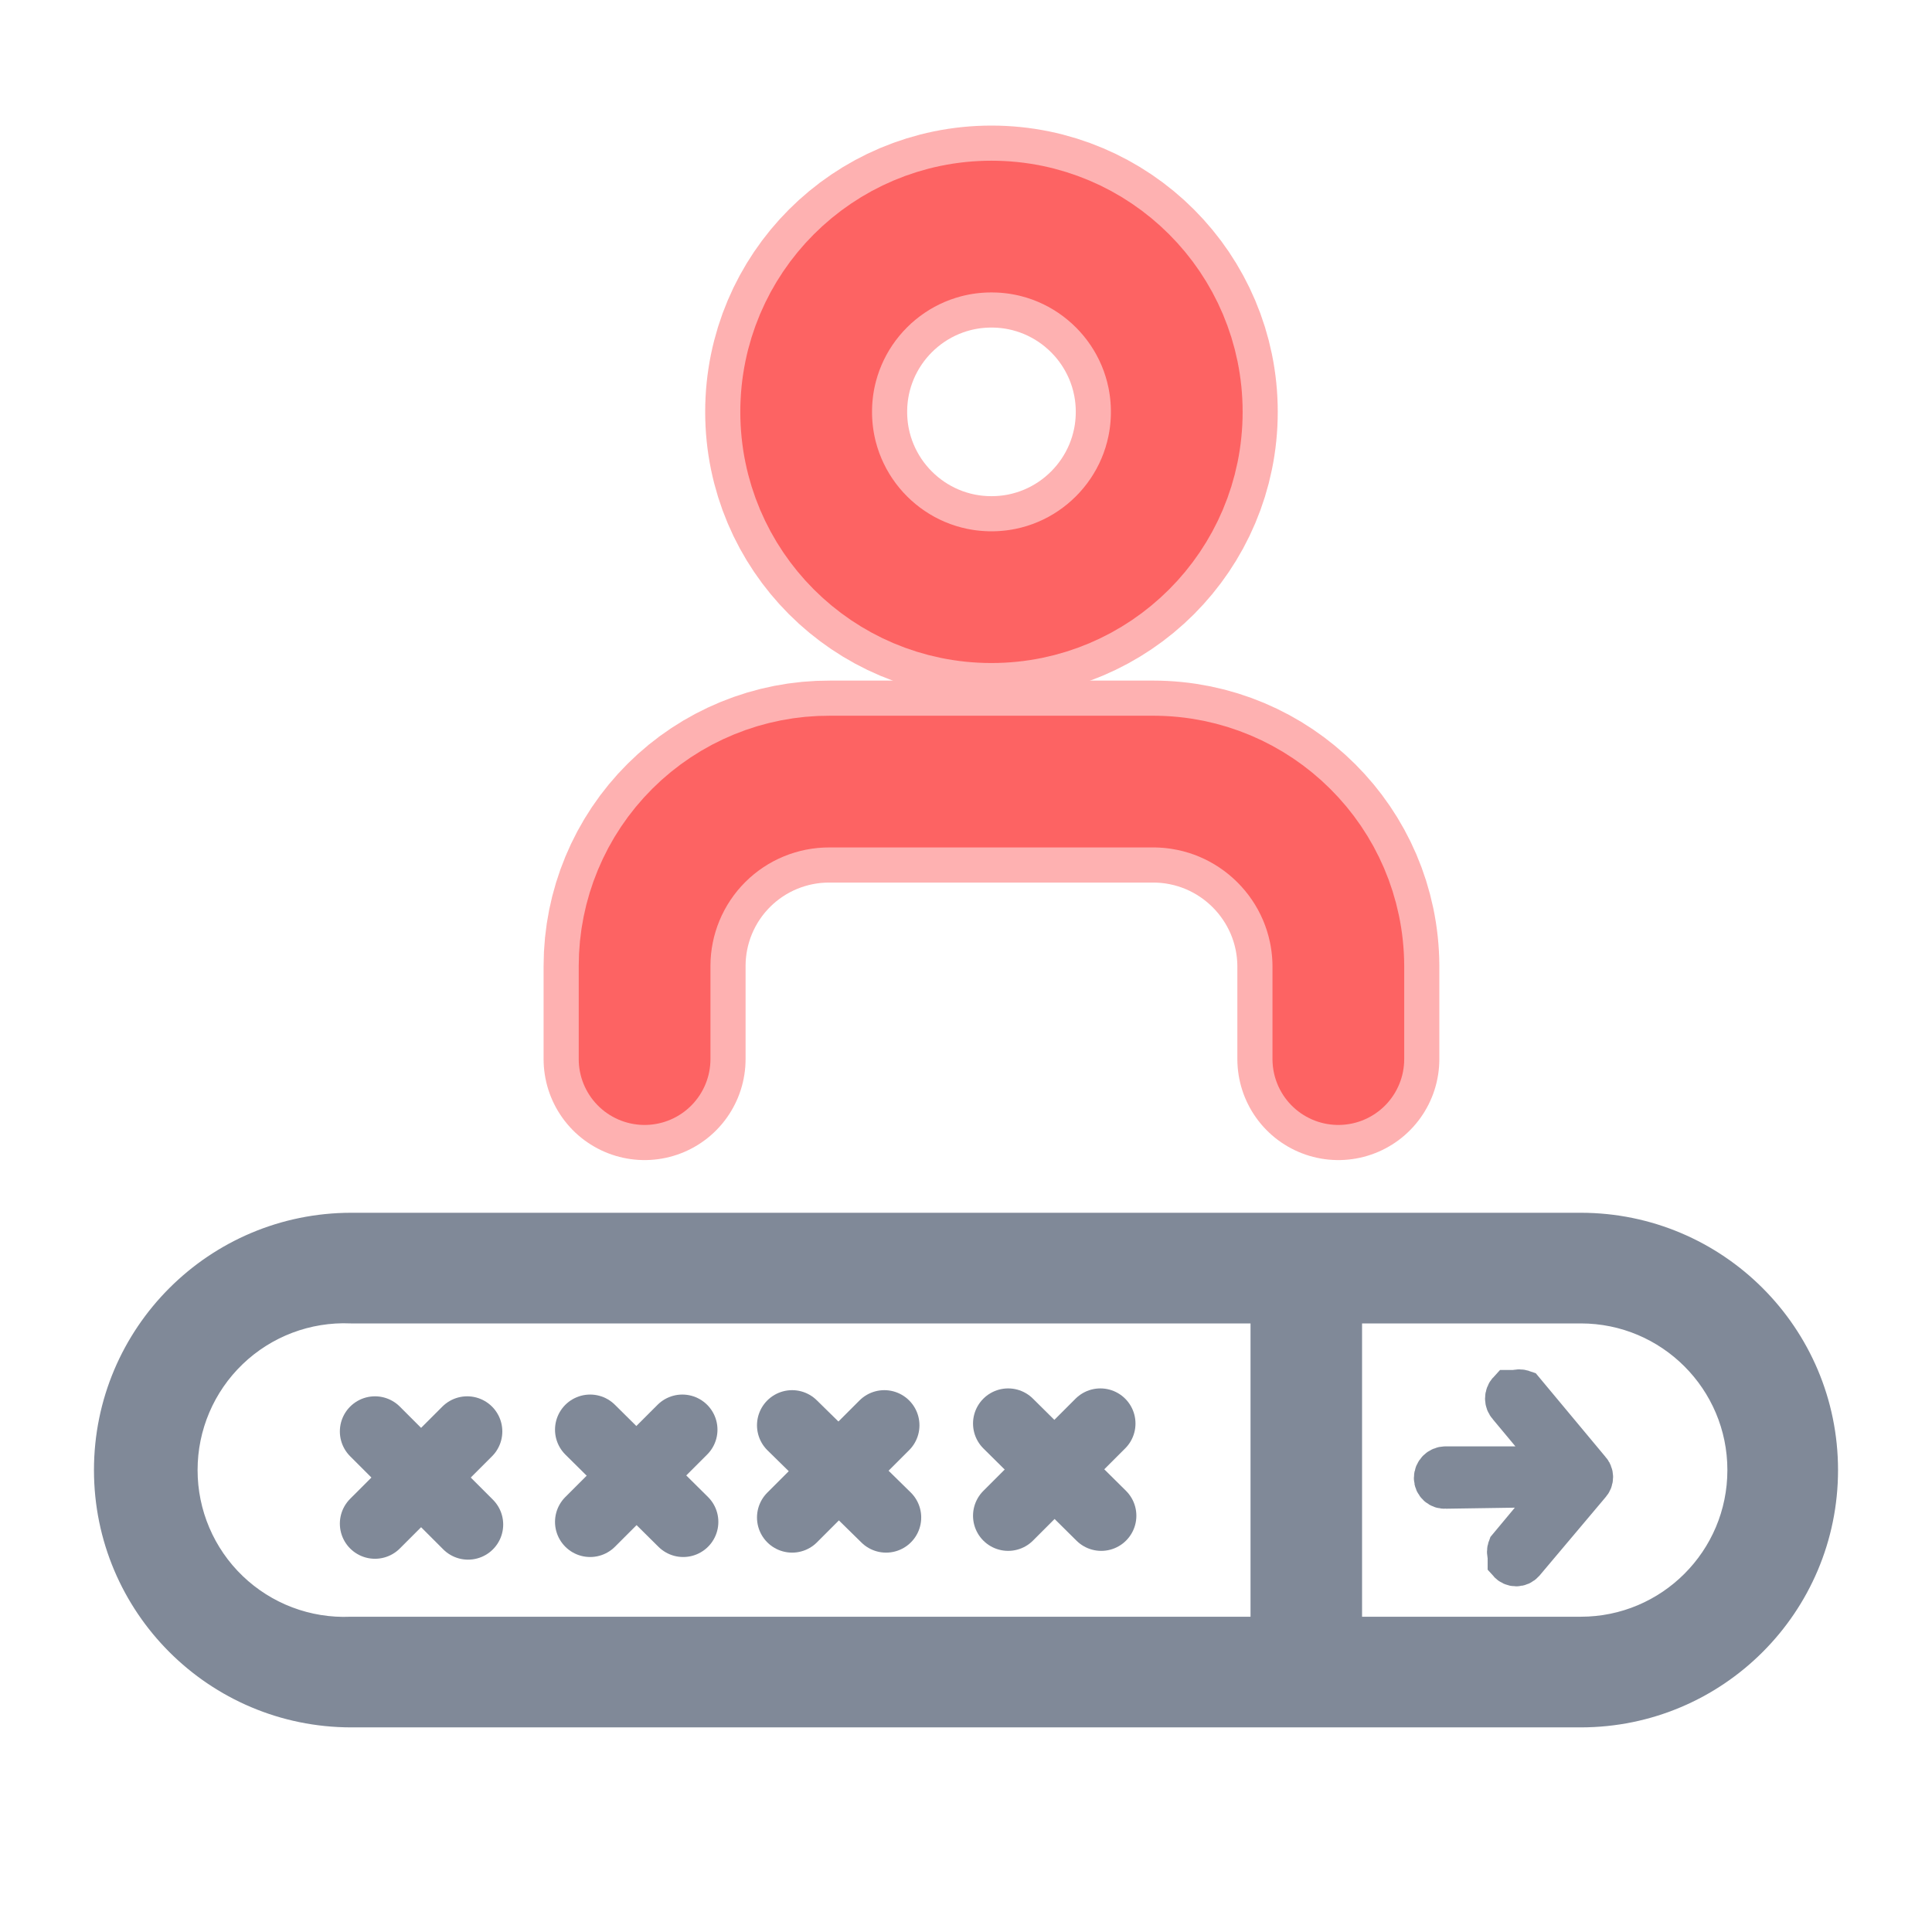
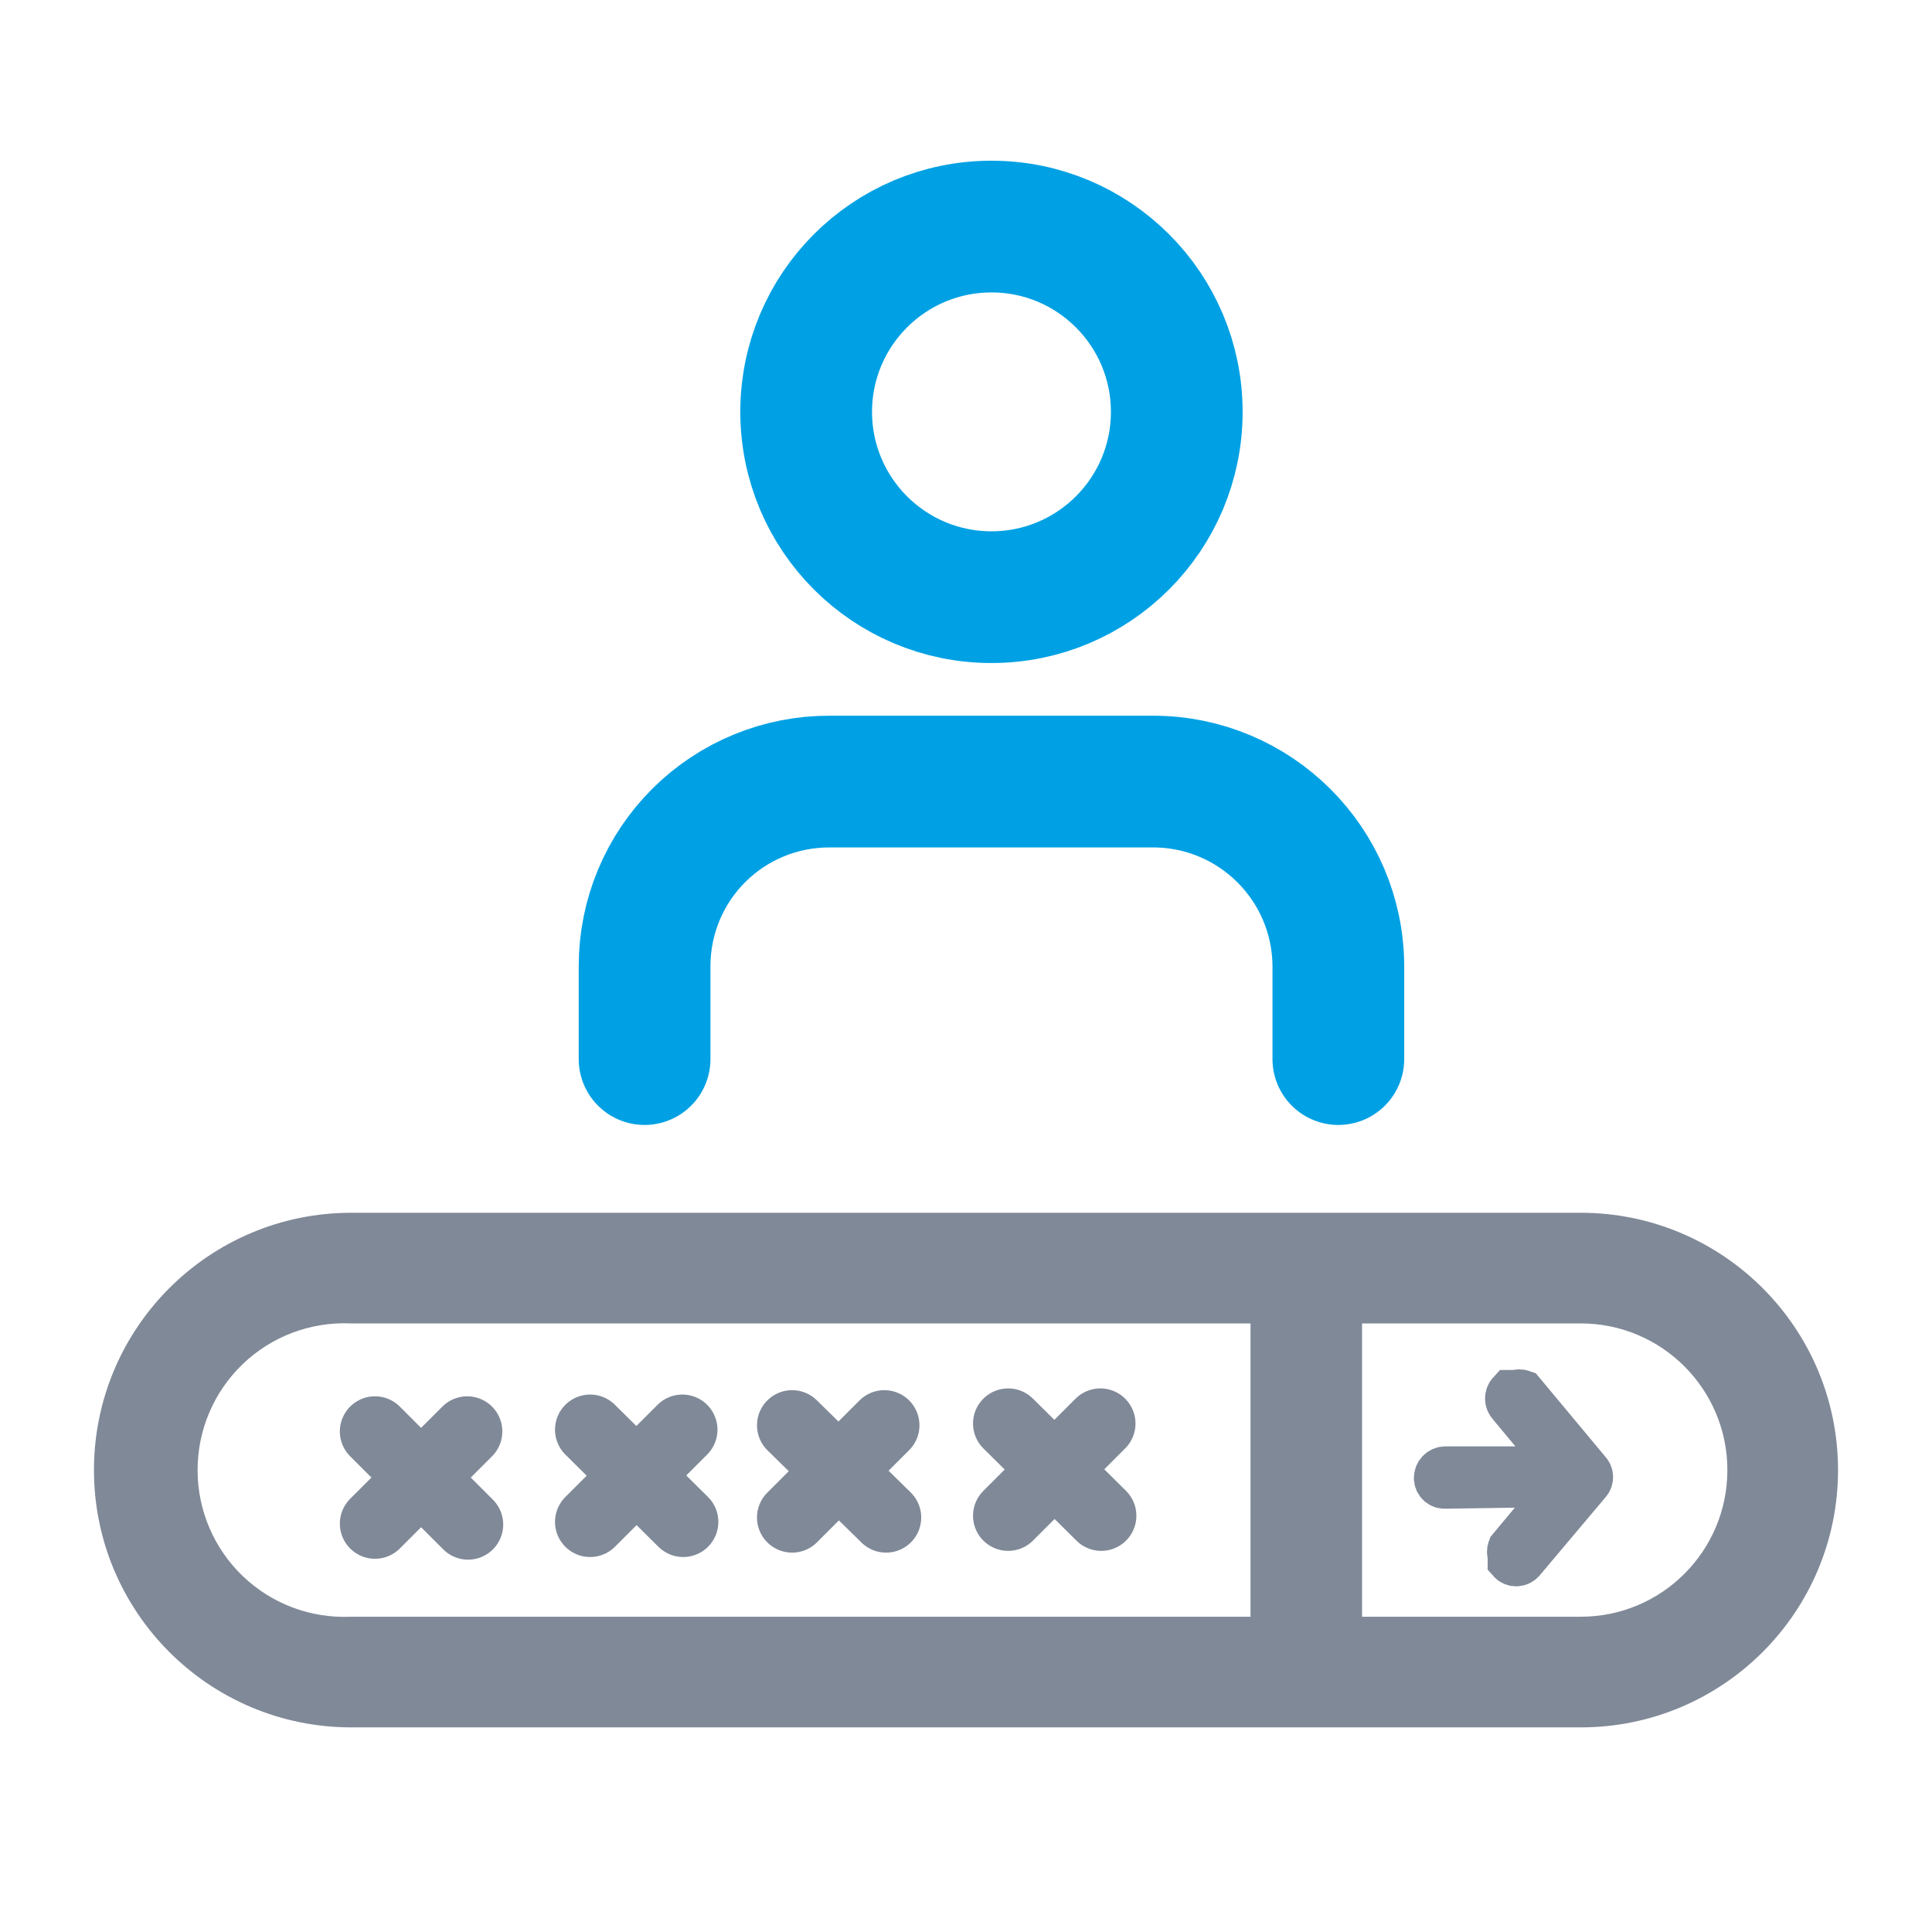
<svg xmlns="http://www.w3.org/2000/svg" id="Layer_1" data-name="Layer 1" viewBox="0 0 22 22">
  <defs>
-     <style>.cls-1{opacity:0.5;}.cls-2,.cls-4,.cls-5{fill:none;stroke-linecap:round;stroke-linejoin:round;}.cls-2,.cls-5{stroke:#fd6363;}.cls-2{stroke-width:2.3px;}.cls-3{fill:#808998;stroke-miterlimit:10;stroke-width:0.5px;}.cls-3,.cls-4{stroke:#808998;}.cls-4{stroke-width:0.8px;}.cls-5{stroke-width:1.5px;}</style>
+     <style>.cls-1{fill:#808998;stroke-miterlimit:10;stroke-width:0.5px;}.cls-1,.cls-2{stroke:#808998;}.cls-2,.cls-3{fill:none;stroke-linecap:round;stroke-linejoin:round;}.cls-2{stroke-width:0.8px;}.cls-3{stroke:#00a1e4;stroke-width:1.5px;}</style>
  </defs>
-   <g class="cls-1">
-     <path class="cls-2" d="M15.24,12.06V11a2.11,2.11,0,0,0-2.11-2.1H9.45A2.1,2.1,0,0,0,7.34,11v1.06" />
-     <circle class="cls-2" cx="11.29" cy="4.69" r="2.11" />
-   </g>
-   <path class="cls-3" d="M18,14.06H4a2.68,2.68,0,0,0,0,5.36H18a2.68,2.68,0,1,0,0-5.36ZM2,16.74A1.92,1.92,0,0,1,4,14.82H14.49v3.84H4A1.92,1.92,0,0,1,2,16.74ZM18,18.66H15.26V14.82H18a1.92,1.92,0,0,1,0,3.84Z" />
-   <line class="cls-4" x1="5.32" y1="16.3" x2="4.27" y2="17.35" />
-   <line class="cls-4" x1="4.27" y1="16.3" x2="5.33" y2="17.36" />
-   <line class="cls-4" x1="7.77" y1="16.28" x2="6.72" y2="17.33" />
-   <line class="cls-4" x1="6.72" y1="16.28" x2="7.78" y2="17.33" />
-   <line class="cls-4" x1="10.07" y1="16.23" x2="9.02" y2="17.28" />
-   <line class="cls-4" x1="9.02" y1="16.23" x2="10.09" y2="17.28" />
-   <line class="cls-4" x1="12.53" y1="16.21" x2="11.48" y2="17.26" />
-   <line class="cls-4" x1="11.48" y1="16.21" x2="12.54" y2="17.26" />
-   <path class="cls-3" d="M17.79,16.91l-.6.72a.11.11,0,0,0,0,.08s0,.05,0,.07a.1.1,0,0,0,.15,0l.75-.89a.1.1,0,0,0,0-.14l-.75-.9a.12.12,0,0,0-.08,0l-.07,0a.11.11,0,0,0,0,.15l.6.72H16.46a.11.11,0,0,0-.11.11.1.1,0,0,0,.11.1Z" />
-   <path class="cls-5" d="M15.24,12.06V11a2.11,2.11,0,0,0-2.11-2.1H9.45A2.1,2.1,0,0,0,7.34,11v1.06" />
-   <circle class="cls-5" cx="11.29" cy="4.69" r="2.11" />
+   <path class="cls-1" d="M18,14.06H4a2.68,2.68,0,0,0,0,5.36H18a2.68,2.68,0,1,0,0-5.36ZM2,16.74A1.92,1.92,0,0,1,4,14.82H14.49v3.84H4A1.92,1.92,0,0,1,2,16.74ZM18,18.66H15.26V14.82H18a1.92,1.92,0,0,1,0,3.84Z" />
+   <line class="cls-2" x1="5.32" y1="16.3" x2="4.27" y2="17.35" />
+   <line class="cls-2" x1="4.27" y1="16.3" x2="5.33" y2="17.36" />
+   <line class="cls-2" x1="7.77" y1="16.28" x2="6.72" y2="17.33" />
+   <line class="cls-2" x1="6.72" y1="16.28" x2="7.78" y2="17.33" />
+   <line class="cls-2" x1="10.07" y1="16.23" x2="9.02" y2="17.28" />
+   <line class="cls-2" x1="9.02" y1="16.23" x2="10.09" y2="17.28" />
+   <line class="cls-2" x1="12.53" y1="16.21" x2="11.48" y2="17.26" />
+   <line class="cls-2" x1="11.48" y1="16.21" x2="12.54" y2="17.26" />
+   <path class="cls-1" d="M17.79,16.91l-.6.72a.11.11,0,0,0,0,.08s0,.05,0,.07a.1.1,0,0,0,.15,0l.75-.89a.1.1,0,0,0,0-.14l-.75-.9a.12.12,0,0,0-.08,0l-.07,0a.11.11,0,0,0,0,.15l.6.72H16.46a.11.11,0,0,0-.11.11.1.1,0,0,0,.11.1Z" />
+   <path class="cls-3" d="M15.24,12.06V11a2.11,2.11,0,0,0-2.11-2.1H9.45A2.1,2.1,0,0,0,7.34,11v1.06" />
+   <circle class="cls-3" cx="11.29" cy="4.69" r="2.11" />
</svg>
